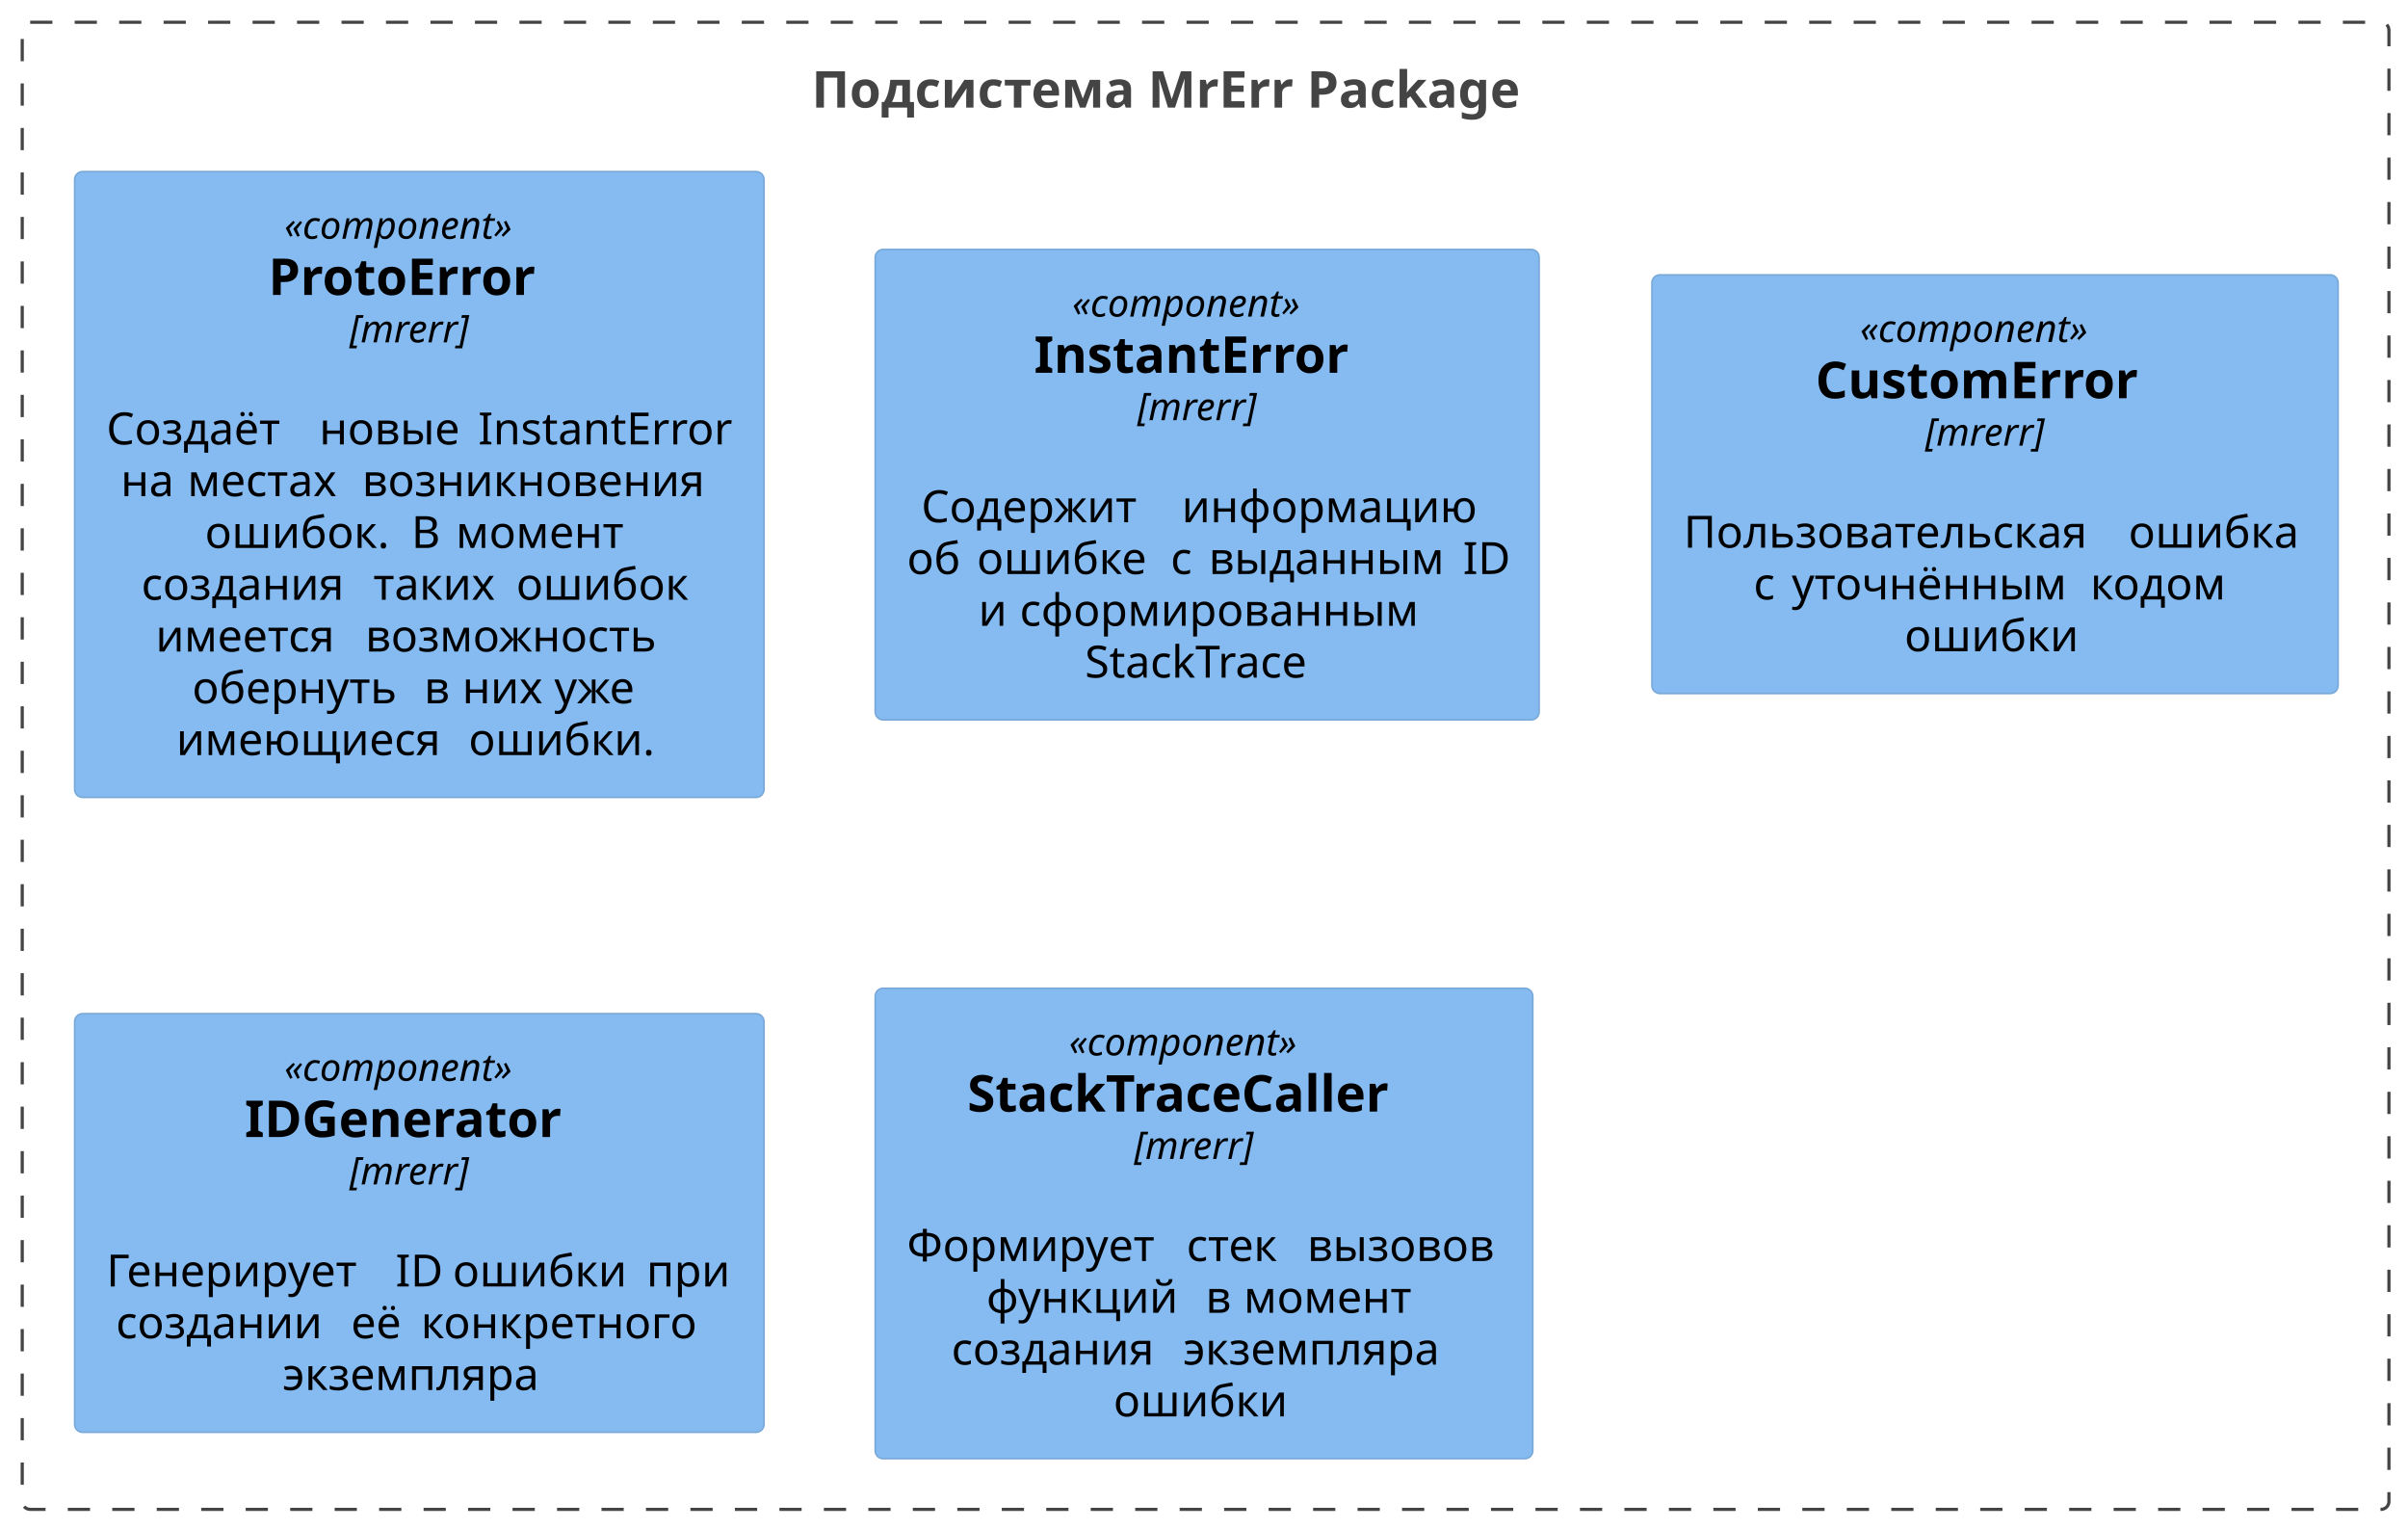
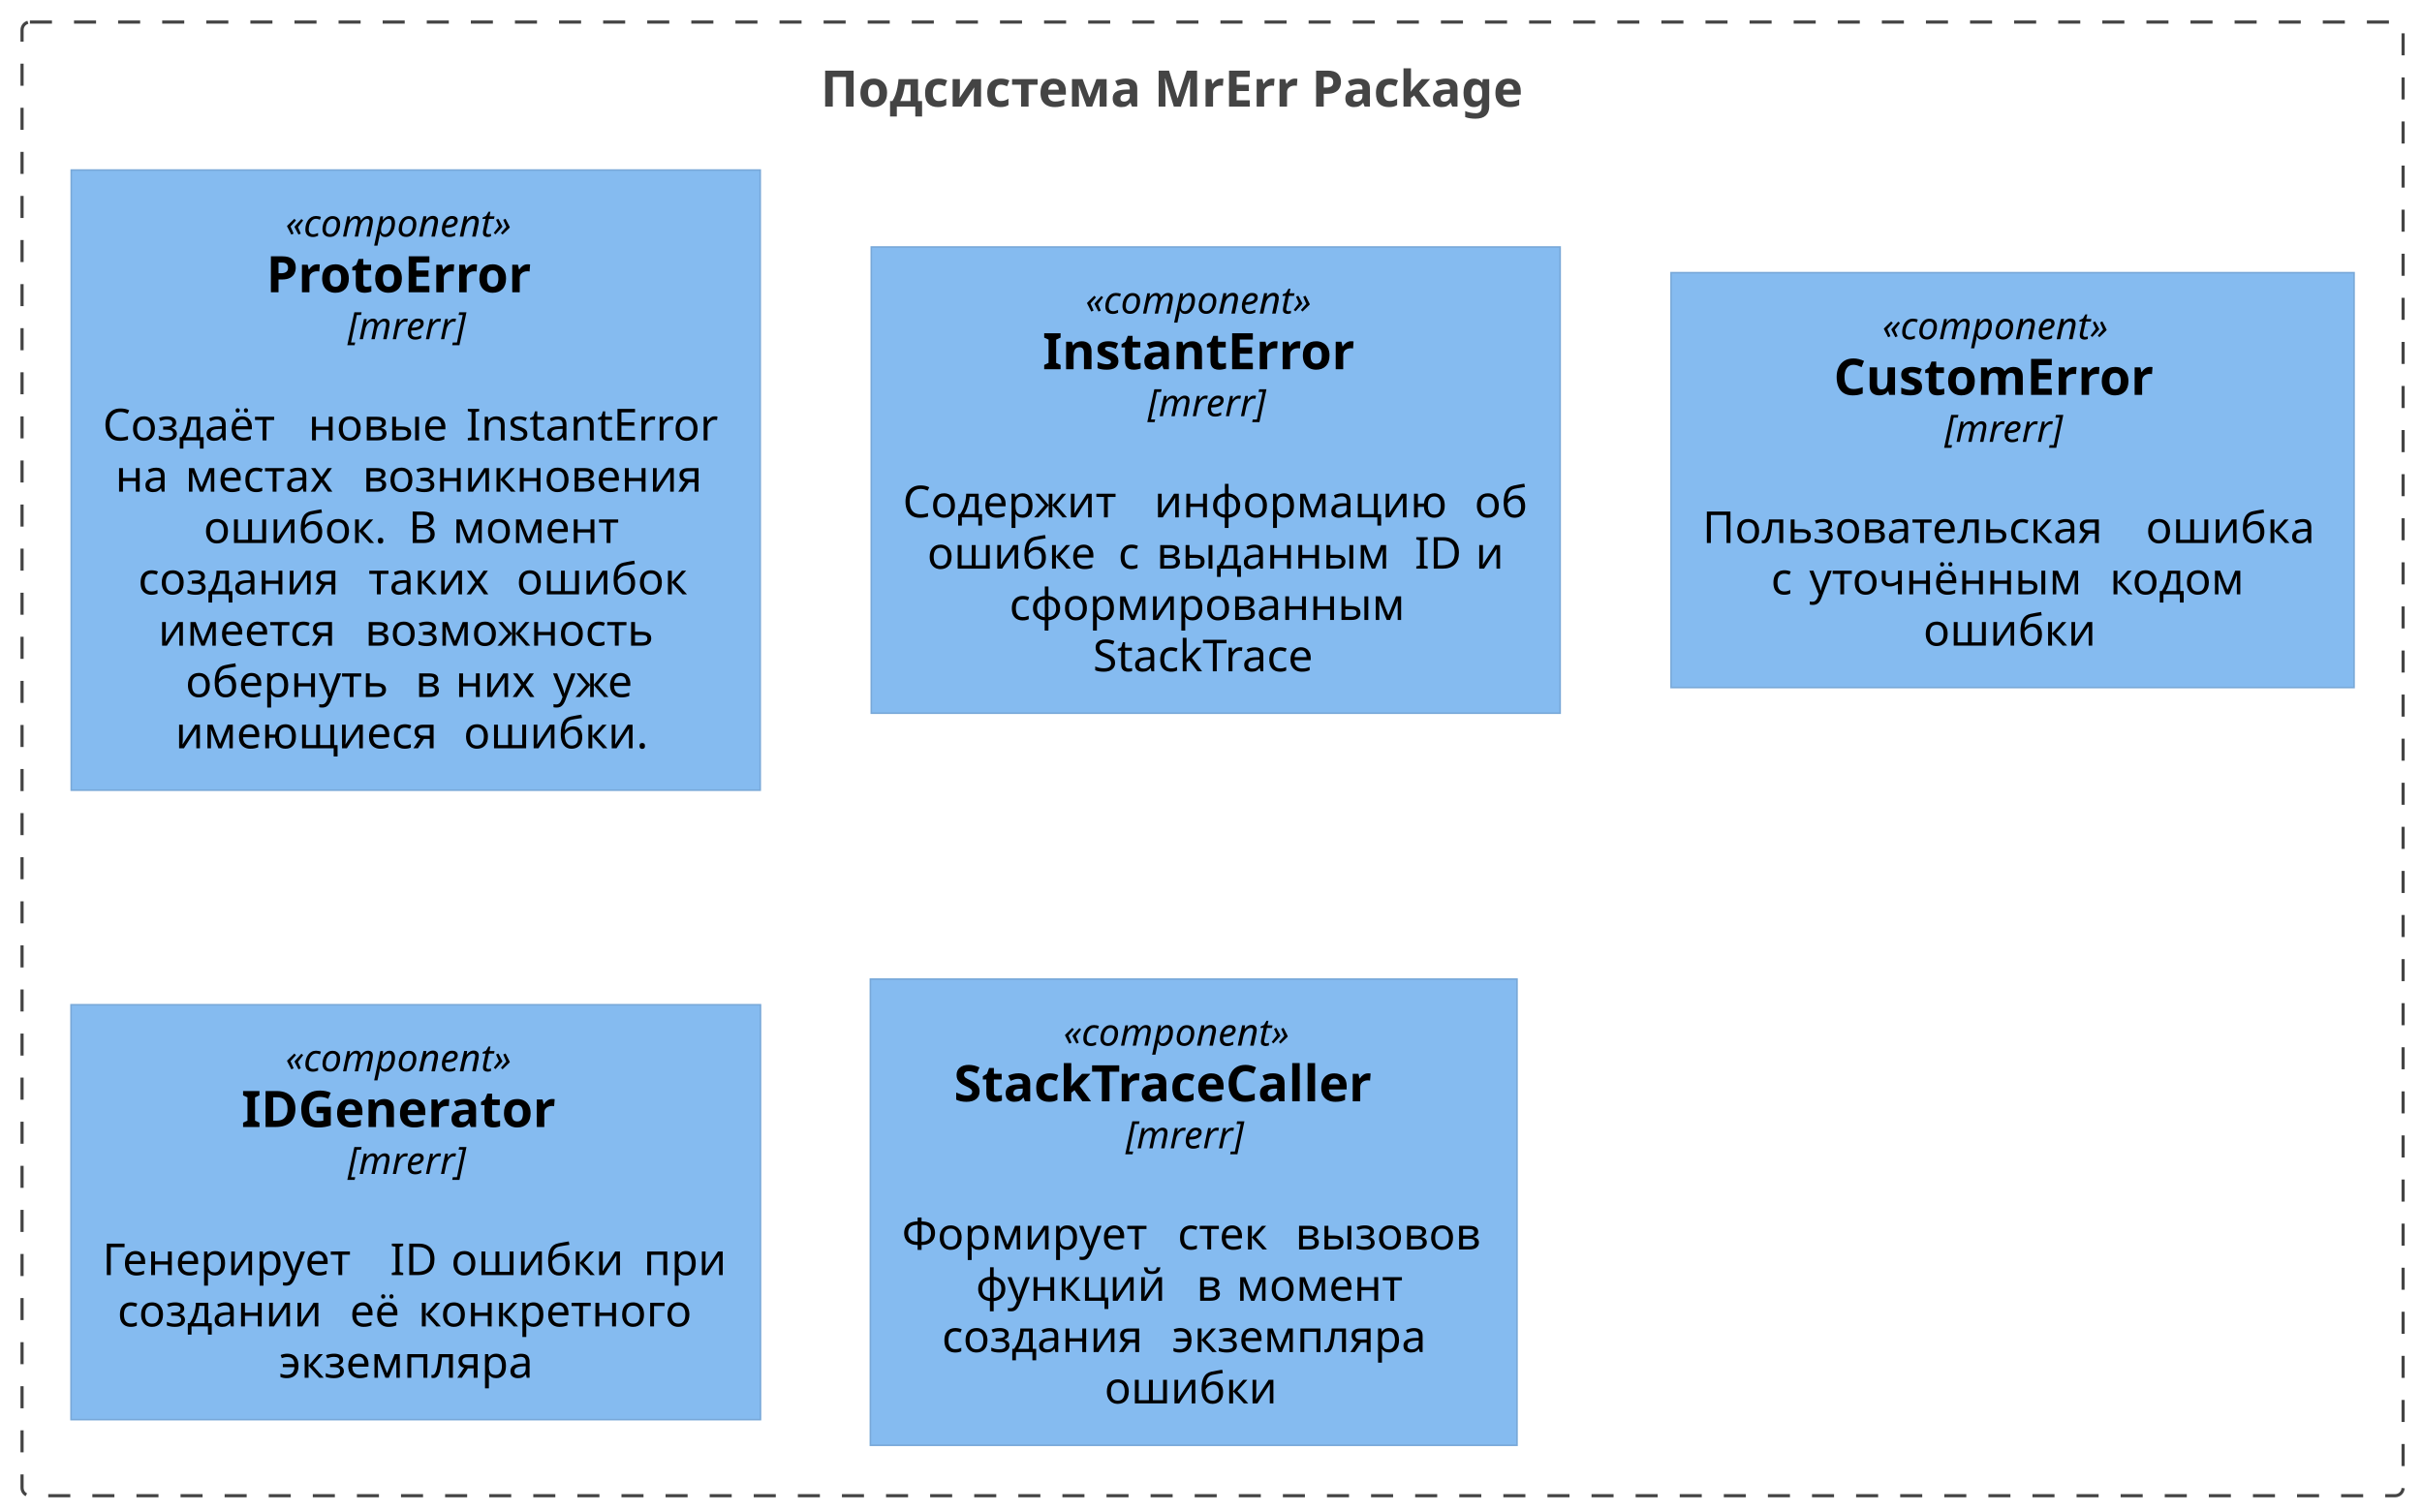
- <svg xmlns="http://www.w3.org/2000/svg" contentStyleType="text/css" height="481px" preserveAspectRatio="none" style="width:758px;height:481px;background:#FFFFFF;" version="1.1" viewBox="0 0 758 481" width="758px" zoomAndPan="magnify">
+ <svg xmlns="http://www.w3.org/2000/svg" contentStyleType="text/css" data-diagram-type="DESCRIPTION" height="480px" preserveAspectRatio="none" style="width:769px;height:480px;background:#FFFFFF;" version="1.1" viewBox="0 0 769 480" width="769px" zoomAndPan="magnify">
  <defs />
  <g>
-     <g id="cluster_mrerr">
-       <rect fill="none" height="468" rx="2.5" ry="2.5" style="stroke:#444444;stroke-width:1.0;stroke-dasharray:7.0,7.0;" width="745" x="7" y="7" />
-       <text fill="#444444" font-family="sans-serif" font-size="16" font-weight="bold" lengthAdjust="spacing" textLength="248" x="255.5" y="33.852">Подсистема MrErr Package</text>
+     <g class="cluster" data-entity="mrerr" data-source-line="1660" data-uid="ent0002" id="cluster_mrerr">
+       <rect fill="none" height="467.98" rx="2.5" ry="2.5" style="stroke:#444444;stroke-width:1;stroke-dasharray:7,7;" width="756" x="7" y="7" />
+       <text fill="#444444" font-family="sans-serif" font-size="16" font-weight="bold" lengthAdjust="spacing" textLength="248.898" x="260.551" y="33.852">Подсистема MrErr Package</text>
    </g>
-     <g id="elem_proto_error">
-       <rect fill="#85BBF0" height="196.938" rx="2.5" ry="2.5" style="stroke:#78A8D8;stroke-width:0.5;" width="217" x="23.5" y="54" />
-       <text fill="#000000" font-family="sans-serif" font-size="12" font-style="italic" lengthAdjust="spacing" textLength="85" x="89.5" y="75.139">«component»</text>
-       <text fill="#000000" font-family="sans-serif" font-size="16" font-weight="bold" lengthAdjust="spacing" textLength="95" x="84.5" y="92.82">ProtoError</text>
-       <text fill="#000000" font-family="sans-serif" font-size="12" font-style="italic" lengthAdjust="spacing" textLength="44" x="110" y="107.732">[mrerr]</text>
-       <text fill="#000000" font-family="sans-serif" font-size="14" lengthAdjust="spacing" textLength="4" x="130" y="123.558"> </text>
-       <text fill="#000000" font-family="sans-serif" font-size="14" lengthAdjust="spacing" textLength="63" x="33.5" y="139.855">Создаёт</text>
-       <text fill="#000000" font-family="sans-serif" font-size="14" lengthAdjust="spacing" textLength="4" x="96.5" y="139.855"> </text>
-       <text fill="#000000" font-family="sans-serif" font-size="14" lengthAdjust="spacing" textLength="46" x="100.5" y="139.855">новые</text>
-       <text fill="#000000" font-family="sans-serif" font-size="14" lengthAdjust="spacing" textLength="4" x="146.5" y="139.855"> </text>
-       <text fill="#000000" font-family="sans-serif" font-size="14" lengthAdjust="spacing" textLength="80" x="150.5" y="139.855">InstantError</text>
-       <text fill="#000000" font-family="sans-serif" font-size="14" lengthAdjust="spacing" textLength="17" x="38" y="156.151">на</text>
-       <text fill="#000000" font-family="sans-serif" font-size="14" lengthAdjust="spacing" textLength="4" x="55" y="156.151"> </text>
-       <text fill="#000000" font-family="sans-serif" font-size="14" lengthAdjust="spacing" textLength="51" x="59" y="156.151">местах</text>
-       <text fill="#000000" font-family="sans-serif" font-size="14" lengthAdjust="spacing" textLength="4" x="110" y="156.151"> </text>
-       <text fill="#000000" font-family="sans-serif" font-size="14" lengthAdjust="spacing" textLength="112" x="114" y="156.151">возникновения</text>
-       <text fill="#000000" font-family="sans-serif" font-size="14" lengthAdjust="spacing" textLength="61" x="64.5" y="172.448">ошибок.</text>
-       <text fill="#000000" font-family="sans-serif" font-size="14" lengthAdjust="spacing" textLength="4" x="125.5" y="172.448"> </text>
-       <text fill="#000000" font-family="sans-serif" font-size="14" lengthAdjust="spacing" textLength="10" x="129.5" y="172.448">В</text>
-       <text fill="#000000" font-family="sans-serif" font-size="14" lengthAdjust="spacing" textLength="4" x="139.5" y="172.448"> </text>
-       <text fill="#000000" font-family="sans-serif" font-size="14" lengthAdjust="spacing" textLength="56" x="143.5" y="172.448">момент</text>
-       <text fill="#000000" font-family="sans-serif" font-size="14" lengthAdjust="spacing" textLength="69" x="44.5" y="188.745">создания</text>
-       <text fill="#000000" font-family="sans-serif" font-size="14" lengthAdjust="spacing" textLength="4" x="113.5" y="188.745"> </text>
-       <text fill="#000000" font-family="sans-serif" font-size="14" lengthAdjust="spacing" textLength="41" x="117.5" y="188.745">таких</text>
-       <text fill="#000000" font-family="sans-serif" font-size="14" lengthAdjust="spacing" textLength="4" x="158.5" y="188.745"> </text>
-       <text fill="#000000" font-family="sans-serif" font-size="14" lengthAdjust="spacing" textLength="57" x="162.5" y="188.745">ошибок</text>
-       <text fill="#000000" font-family="sans-serif" font-size="14" lengthAdjust="spacing" textLength="62" x="49" y="205.042">имеется</text>
-       <text fill="#000000" font-family="sans-serif" font-size="14" lengthAdjust="spacing" textLength="4" x="111" y="205.042"> </text>
-       <text fill="#000000" font-family="sans-serif" font-size="14" lengthAdjust="spacing" textLength="100" x="115" y="205.042">возможность</text>
-       <text fill="#000000" font-family="sans-serif" font-size="14" lengthAdjust="spacing" textLength="69" x="60.5" y="221.339">обернуть</text>
-       <text fill="#000000" font-family="sans-serif" font-size="14" lengthAdjust="spacing" textLength="4" x="129.5" y="221.339"> </text>
-       <text fill="#000000" font-family="sans-serif" font-size="14" lengthAdjust="spacing" textLength="8" x="133.5" y="221.339">в</text>
-       <text fill="#000000" font-family="sans-serif" font-size="14" lengthAdjust="spacing" textLength="4" x="141.5" y="221.339"> </text>
-       <text fill="#000000" font-family="sans-serif" font-size="14" lengthAdjust="spacing" textLength="25" x="145.5" y="221.339">них</text>
-       <text fill="#000000" font-family="sans-serif" font-size="14" lengthAdjust="spacing" textLength="4" x="170.5" y="221.339"> </text>
-       <text fill="#000000" font-family="sans-serif" font-size="14" lengthAdjust="spacing" textLength="29" x="174.5" y="221.339">уже</text>
-       <text fill="#000000" font-family="sans-serif" font-size="14" lengthAdjust="spacing" textLength="88" x="55.5" y="237.636">имеющиеся</text>
-       <text fill="#000000" font-family="sans-serif" font-size="14" lengthAdjust="spacing" textLength="4" x="143.5" y="237.636"> </text>
-       <text fill="#000000" font-family="sans-serif" font-size="14" lengthAdjust="spacing" textLength="61" x="147.5" y="237.636">ошибки.</text>
+     <g class="entity" data-entity="proto_error" data-source-line="68" data-uid="ent0003" id="entity_proto_error">
+       <rect fill="#85BBF0" height="196.938" style="stroke:#78A8D8;stroke-width:0.5;" width="218.755" x="22.62" y="54" />
+       <text fill="#000000" font-family="sans-serif" font-size="12" font-style="italic" lengthAdjust="spacing" textLength="82.699" x="90.648" y="75.139">«component»</text>
+       <text fill="#000000" font-family="sans-serif" font-size="16" font-weight="bold" lengthAdjust="spacing" textLength="94.844" x="84.576" y="92.82">ProtoError</text>
+       <text fill="#000000" font-family="sans-serif" font-size="12" font-style="italic" lengthAdjust="spacing" textLength="43.236" x="110.379" y="107.732">[mrerr]</text>
+       <text fill="#000000" font-family="sans-serif" font-size="14" lengthAdjust="spacing" textLength="4.45" x="129.772" y="123.558"> </text>
+       <text fill="#000000" font-family="sans-serif" font-size="14" lengthAdjust="spacing" textLength="60.812" x="32.62" y="139.855">Создаёт</text>
+       <text fill="#000000" font-family="sans-serif" font-size="14" lengthAdjust="spacing" textLength="4.45" x="93.433" y="139.855"> </text>
+       <text fill="#000000" font-family="sans-serif" font-size="14" lengthAdjust="spacing" textLength="45.637" x="97.883" y="139.855">новые</text>
+       <text fill="#000000" font-family="sans-serif" font-size="14" lengthAdjust="spacing" textLength="4.45" x="143.519" y="139.855"> </text>
+       <text fill="#000000" font-family="sans-serif" font-size="14" lengthAdjust="spacing" textLength="83.405" x="147.97" y="139.855">InstantError</text>
+       <text fill="#000000" font-family="sans-serif" font-size="14" lengthAdjust="spacing" textLength="17.732" x="36.622" y="156.151">на</text>
+       <text fill="#000000" font-family="sans-serif" font-size="14" lengthAdjust="spacing" textLength="4.45" x="54.355" y="156.151"> </text>
+       <text fill="#000000" font-family="sans-serif" font-size="14" lengthAdjust="spacing" textLength="51.892" x="58.805" y="156.151">местах</text>
+       <text fill="#000000" font-family="sans-serif" font-size="14" lengthAdjust="spacing" textLength="4.45" x="110.697" y="156.151"> </text>
+       <text fill="#000000" font-family="sans-serif" font-size="14" lengthAdjust="spacing" textLength="112.226" x="115.147" y="156.151">возникновения</text>
+       <text fill="#000000" font-family="sans-serif" font-size="14" lengthAdjust="spacing" textLength="60.58" x="64.65" y="172.448">ошибок.</text>
+       <text fill="#000000" font-family="sans-serif" font-size="14" lengthAdjust="spacing" textLength="4.45" x="125.23" y="172.448"> </text>
+       <text fill="#000000" font-family="sans-serif" font-size="14" lengthAdjust="spacing" textLength="9.604" x="129.68" y="172.448">В</text>
+       <text fill="#000000" font-family="sans-serif" font-size="14" lengthAdjust="spacing" textLength="4.45" x="139.285" y="172.448"> </text>
+       <text fill="#000000" font-family="sans-serif" font-size="14" lengthAdjust="spacing" textLength="55.61" x="143.735" y="172.448">момент</text>
+       <text fill="#000000" font-family="sans-serif" font-size="14" lengthAdjust="spacing" textLength="68.64" x="43.875" y="188.745">создания</text>
+       <text fill="#000000" font-family="sans-serif" font-size="14" lengthAdjust="spacing" textLength="4.45" x="112.515" y="188.745"> </text>
+       <text fill="#000000" font-family="sans-serif" font-size="14" lengthAdjust="spacing" textLength="42.574" x="116.965" y="188.745">таких</text>
+       <text fill="#000000" font-family="sans-serif" font-size="14" lengthAdjust="spacing" textLength="4.45" x="159.539" y="188.745"> </text>
+       <text fill="#000000" font-family="sans-serif" font-size="14" lengthAdjust="spacing" textLength="56.13" x="163.99" y="188.745">ошибок</text>
+       <text fill="#000000" font-family="sans-serif" font-size="14" lengthAdjust="spacing" textLength="61.161" x="50.281" y="205.042">имеется</text>
+       <text fill="#000000" font-family="sans-serif" font-size="14" lengthAdjust="spacing" textLength="4.45" x="111.442" y="205.042"> </text>
+       <text fill="#000000" font-family="sans-serif" font-size="14" lengthAdjust="spacing" textLength="97.822" x="115.892" y="205.042">возможность</text>
+       <text fill="#000000" font-family="sans-serif" font-size="14" lengthAdjust="spacing" textLength="68.544" x="58.901" y="221.339">обернуть</text>
+       <text fill="#000000" font-family="sans-serif" font-size="14" lengthAdjust="spacing" textLength="4.45" x="127.445" y="221.339"> </text>
+       <text fill="#000000" font-family="sans-serif" font-size="14" lengthAdjust="spacing" textLength="8.251" x="131.895" y="221.339">в</text>
+       <text fill="#000000" font-family="sans-serif" font-size="14" lengthAdjust="spacing" textLength="4.45" x="140.146" y="221.339"> </text>
+       <text fill="#000000" font-family="sans-serif" font-size="14" lengthAdjust="spacing" textLength="26.537" x="144.596" y="221.339">них</text>
+       <text fill="#000000" font-family="sans-serif" font-size="14" lengthAdjust="spacing" textLength="4.45" x="171.133" y="221.339"> </text>
+       <text fill="#000000" font-family="sans-serif" font-size="14" lengthAdjust="spacing" textLength="29.511" x="175.583" y="221.339">уже</text>
+       <text fill="#000000" font-family="sans-serif" font-size="14" lengthAdjust="spacing" textLength="87.076" x="55.678" y="237.636">имеющиеся</text>
+       <text fill="#000000" font-family="sans-serif" font-size="14" lengthAdjust="spacing" textLength="4.45" x="142.754" y="237.636"> </text>
+       <text fill="#000000" font-family="sans-serif" font-size="14" lengthAdjust="spacing" textLength="61.113" x="147.204" y="237.636">ошибки.</text>
    </g>
-     <g id="elem_instant_error">
-       <rect fill="#85BBF0" height="148.047" rx="2.5" ry="2.5" style="stroke:#78A8D8;stroke-width:0.5;" width="209" x="275.5" y="78.5" />
-       <text fill="#000000" font-family="sans-serif" font-size="12" font-style="italic" lengthAdjust="spacing" textLength="85" x="337.5" y="99.639">«component»</text>
-       <text fill="#000000" font-family="sans-serif" font-size="16" font-weight="bold" lengthAdjust="spacing" textLength="109" x="325.5" y="117.32">InstantError</text>
-       <text fill="#000000" font-family="sans-serif" font-size="12" font-style="italic" lengthAdjust="spacing" textLength="44" x="358" y="132.232">[mrerr]</text>
-       <text fill="#000000" font-family="sans-serif" font-size="14" lengthAdjust="spacing" textLength="4" x="378" y="148.058"> </text>
-       <text fill="#000000" font-family="sans-serif" font-size="14" lengthAdjust="spacing" textLength="78" x="290" y="164.355">Содержит</text>
-       <text fill="#000000" font-family="sans-serif" font-size="14" lengthAdjust="spacing" textLength="4" x="368" y="164.355"> </text>
-       <text fill="#000000" font-family="sans-serif" font-size="14" lengthAdjust="spacing" textLength="98" x="372" y="164.355">информацию</text>
-       <text fill="#000000" font-family="sans-serif" font-size="14" lengthAdjust="spacing" textLength="18" x="285.5" y="180.651">об</text>
-       <text fill="#000000" font-family="sans-serif" font-size="14" lengthAdjust="spacing" textLength="4" x="303.5" y="180.651"> </text>
-       <text fill="#000000" font-family="sans-serif" font-size="14" lengthAdjust="spacing" textLength="57" x="307.5" y="180.651">ошибке</text>
-       <text fill="#000000" font-family="sans-serif" font-size="14" lengthAdjust="spacing" textLength="4" x="364.5" y="180.651"> </text>
-       <text fill="#000000" font-family="sans-serif" font-size="14" lengthAdjust="spacing" textLength="8" x="368.5" y="180.651">с</text>
-       <text fill="#000000" font-family="sans-serif" font-size="14" lengthAdjust="spacing" textLength="4" x="376.5" y="180.651"> </text>
-       <text fill="#000000" font-family="sans-serif" font-size="14" lengthAdjust="spacing" textLength="76" x="380.5" y="180.651">выданным</text>
-       <text fill="#000000" font-family="sans-serif" font-size="14" lengthAdjust="spacing" textLength="4" x="456.5" y="180.651"> </text>
-       <text fill="#000000" font-family="sans-serif" font-size="14" lengthAdjust="spacing" textLength="14" x="460.5" y="180.651">ID</text>
-       <text fill="#000000" font-family="sans-serif" font-size="14" lengthAdjust="spacing" textLength="9" x="308" y="196.948">и</text>
-       <text fill="#000000" font-family="sans-serif" font-size="14" lengthAdjust="spacing" textLength="4" x="317" y="196.948"> </text>
-       <text fill="#000000" font-family="sans-serif" font-size="14" lengthAdjust="spacing" textLength="131" x="321" y="196.948">сформированным</text>
-       <text fill="#000000" font-family="sans-serif" font-size="14" lengthAdjust="spacing" textLength="77" x="341.5" y="213.245">StackTrace</text>
+     <g class="entity" data-entity="instant_error" data-source-line="68" data-uid="ent0004" id="entity_instant_error">
+       <rect fill="#85BBF0" height="148.047" style="stroke:#78A8D8;stroke-width:0.5;" width="218.714" x="276.64" y="78.44" />
+       <text fill="#000000" font-family="sans-serif" font-size="12" font-style="italic" lengthAdjust="spacing" textLength="82.699" x="344.647" y="99.579">«component»</text>
+       <text fill="#000000" font-family="sans-serif" font-size="16" font-weight="bold" lengthAdjust="spacing" textLength="109.945" x="331.024" y="117.26">InstantError</text>
+       <text fill="#000000" font-family="sans-serif" font-size="12" font-style="italic" lengthAdjust="spacing" textLength="43.236" x="364.379" y="132.172">[mrerr]</text>
+       <text fill="#000000" font-family="sans-serif" font-size="14" lengthAdjust="spacing" textLength="4.45" x="383.772" y="147.998"> </text>
+       <text fill="#000000" font-family="sans-serif" font-size="14" lengthAdjust="spacing" textLength="75.387" x="286.64" y="164.294">Содержит</text>
+       <text fill="#000000" font-family="sans-serif" font-size="14" lengthAdjust="spacing" textLength="4.45" x="362.027" y="164.294"> </text>
+       <text fill="#000000" font-family="sans-serif" font-size="14" lengthAdjust="spacing" textLength="97.228" x="366.477" y="164.294">информацию</text>
+       <text fill="#000000" font-family="sans-serif" font-size="14" lengthAdjust="spacing" textLength="4.45" x="463.704" y="164.294"> </text>
+       <text fill="#000000" font-family="sans-serif" font-size="14" lengthAdjust="spacing" textLength="17.199" x="468.155" y="164.294">об</text>
+       <text fill="#000000" font-family="sans-serif" font-size="14" lengthAdjust="spacing" textLength="56.178" x="294.413" y="180.591">ошибке</text>
+       <text fill="#000000" font-family="sans-serif" font-size="14" lengthAdjust="spacing" textLength="4.45" x="350.59" y="180.591"> </text>
+       <text fill="#000000" font-family="sans-serif" font-size="14" lengthAdjust="spacing" textLength="7.697" x="355.04" y="180.591">с</text>
+       <text fill="#000000" font-family="sans-serif" font-size="14" lengthAdjust="spacing" textLength="4.45" x="362.738" y="180.591"> </text>
+       <text fill="#000000" font-family="sans-serif" font-size="14" lengthAdjust="spacing" textLength="77.485" x="367.188" y="180.591">выданным</text>
+       <text fill="#000000" font-family="sans-serif" font-size="14" lengthAdjust="spacing" textLength="4.45" x="444.673" y="180.591"> </text>
+       <text fill="#000000" font-family="sans-serif" font-size="14" lengthAdjust="spacing" textLength="14.909" x="449.123" y="180.591">ID</text>
+       <text fill="#000000" font-family="sans-serif" font-size="14" lengthAdjust="spacing" textLength="4.45" x="464.033" y="180.591"> </text>
+       <text fill="#000000" font-family="sans-serif" font-size="14" lengthAdjust="spacing" textLength="9.099" x="468.483" y="180.591">и</text>
+       <text fill="#000000" font-family="sans-serif" font-size="14" lengthAdjust="spacing" textLength="130.983" x="320.505" y="196.888">сформированным</text>
+       <text fill="#000000" font-family="sans-serif" font-size="14" lengthAdjust="spacing" textLength="77.957" x="347.018" y="213.185">StackTrace</text>
    </g>
-     <g id="elem_custom_error">
-       <rect fill="#85BBF0" height="131.75" rx="2.5" ry="2.5" style="stroke:#78A8D8;stroke-width:0.5;" width="216" x="520" y="86.5" />
-       <text fill="#000000" font-family="sans-serif" font-size="12" font-style="italic" lengthAdjust="spacing" textLength="85" x="585.5" y="107.639">«component»</text>
-       <text fill="#000000" font-family="sans-serif" font-size="16" font-weight="bold" lengthAdjust="spacing" textLength="113" x="571.5" y="125.32">CustomError</text>
-       <text fill="#000000" font-family="sans-serif" font-size="12" font-style="italic" lengthAdjust="spacing" textLength="44" x="606" y="140.232">[mrerr]</text>
-       <text fill="#000000" font-family="sans-serif" font-size="14" lengthAdjust="spacing" textLength="4" x="626" y="156.058"> </text>
-       <text fill="#000000" font-family="sans-serif" font-size="14" lengthAdjust="spacing" textLength="136" x="530" y="172.355">Пользовательская</text>
-       <text fill="#000000" font-family="sans-serif" font-size="14" lengthAdjust="spacing" textLength="4" x="666" y="172.355"> </text>
-       <text fill="#000000" font-family="sans-serif" font-size="14" lengthAdjust="spacing" textLength="56" x="670" y="172.355">ошибка</text>
-       <text fill="#000000" font-family="sans-serif" font-size="14" lengthAdjust="spacing" textLength="8" x="552" y="188.651">с</text>
-       <text fill="#000000" font-family="sans-serif" font-size="14" lengthAdjust="spacing" textLength="4" x="560" y="188.651"> </text>
-       <text fill="#000000" font-family="sans-serif" font-size="14" lengthAdjust="spacing" textLength="90" x="564" y="188.651">уточнённым</text>
-       <text fill="#000000" font-family="sans-serif" font-size="14" lengthAdjust="spacing" textLength="4" x="654" y="188.651"> </text>
-       <text fill="#000000" font-family="sans-serif" font-size="14" lengthAdjust="spacing" textLength="46" x="658" y="188.651">кодом</text>
-       <text fill="#000000" font-family="sans-serif" font-size="14" lengthAdjust="spacing" textLength="57" x="599.5" y="204.948">ошибки</text>
+     <g class="entity" data-entity="custom_error" data-source-line="68" data-uid="ent0005" id="entity_custom_error">
+       <rect fill="#85BBF0" height="131.75" style="stroke:#78A8D8;stroke-width:0.5;" width="216.848" x="530.58" y="86.59" />
+       <text fill="#000000" font-family="sans-serif" font-size="12" font-style="italic" lengthAdjust="spacing" textLength="82.699" x="597.654" y="107.729">«component»</text>
+       <text fill="#000000" font-family="sans-serif" font-size="16" font-weight="bold" lengthAdjust="spacing" textLength="113.562" x="582.223" y="125.41">CustomError</text>
+       <text fill="#000000" font-family="sans-serif" font-size="12" font-style="italic" lengthAdjust="spacing" textLength="43.236" x="617.386" y="140.322">[mrerr]</text>
+       <text fill="#000000" font-family="sans-serif" font-size="14" lengthAdjust="spacing" textLength="4.45" x="636.779" y="156.148"> </text>
+       <text fill="#000000" font-family="sans-serif" font-size="14" lengthAdjust="spacing" textLength="136.254" x="540.58" y="172.445">Пользовательская</text>
+       <text fill="#000000" font-family="sans-serif" font-size="14" lengthAdjust="spacing" textLength="4.45" x="676.834" y="172.445"> </text>
+       <text fill="#000000" font-family="sans-serif" font-size="14" lengthAdjust="spacing" textLength="56.144" x="681.284" y="172.445">ошибка</text>
+       <text fill="#000000" font-family="sans-serif" font-size="14" lengthAdjust="spacing" textLength="7.697" x="562.308" y="188.741">с</text>
+       <text fill="#000000" font-family="sans-serif" font-size="14" lengthAdjust="spacing" textLength="4.45" x="570.005" y="188.741"> </text>
+       <text fill="#000000" font-family="sans-serif" font-size="14" lengthAdjust="spacing" textLength="90.966" x="574.456" y="188.741">уточнённым</text>
+       <text fill="#000000" font-family="sans-serif" font-size="14" lengthAdjust="spacing" textLength="4.45" x="665.421" y="188.741"> </text>
+       <text fill="#000000" font-family="sans-serif" font-size="14" lengthAdjust="spacing" textLength="45.828" x="669.871" y="188.741">кодом</text>
+       <text fill="#000000" font-family="sans-serif" font-size="14" lengthAdjust="spacing" textLength="56.663" x="610.672" y="205.038">ошибки</text>
    </g>
-     <g id="elem_id_generator">
-       <rect fill="#85BBF0" height="131.75" rx="2.5" ry="2.5" style="stroke:#78A8D8;stroke-width:0.5;" width="217" x="23.5" y="319" />
-       <text fill="#000000" font-family="sans-serif" font-size="12" font-style="italic" lengthAdjust="spacing" textLength="85" x="89.5" y="340.139">«component»</text>
-       <text fill="#000000" font-family="sans-serif" font-size="16" font-weight="bold" lengthAdjust="spacing" textLength="110" x="77" y="357.82">IDGenerator</text>
-       <text fill="#000000" font-family="sans-serif" font-size="12" font-style="italic" lengthAdjust="spacing" textLength="44" x="110" y="372.732">[mrerr]</text>
-       <text fill="#000000" font-family="sans-serif" font-size="14" lengthAdjust="spacing" textLength="4" x="130" y="388.558"> </text>
-       <text fill="#000000" font-family="sans-serif" font-size="14" lengthAdjust="spacing" textLength="87" x="33.5" y="404.854">Генерирует</text>
-       <text fill="#000000" font-family="sans-serif" font-size="14" lengthAdjust="spacing" textLength="4" x="120.5" y="404.854"> </text>
-       <text fill="#000000" font-family="sans-serif" font-size="14" lengthAdjust="spacing" textLength="14" x="124.5" y="404.854">ID</text>
-       <text fill="#000000" font-family="sans-serif" font-size="14" lengthAdjust="spacing" textLength="4" x="138.5" y="404.854"> </text>
-       <text fill="#000000" font-family="sans-serif" font-size="14" lengthAdjust="spacing" textLength="57" x="142.5" y="404.854">ошибки</text>
-       <text fill="#000000" font-family="sans-serif" font-size="14" lengthAdjust="spacing" textLength="4" x="199.5" y="404.854"> </text>
-       <text fill="#000000" font-family="sans-serif" font-size="14" lengthAdjust="spacing" textLength="27" x="203.5" y="404.854">при</text>
-       <text fill="#000000" font-family="sans-serif" font-size="14" lengthAdjust="spacing" textLength="70" x="36.5" y="421.151">создании</text>
-       <text fill="#000000" font-family="sans-serif" font-size="14" lengthAdjust="spacing" textLength="4" x="106.5" y="421.151"> </text>
-       <text fill="#000000" font-family="sans-serif" font-size="14" lengthAdjust="spacing" textLength="18" x="110.5" y="421.151">её</text>
-       <text fill="#000000" font-family="sans-serif" font-size="14" lengthAdjust="spacing" textLength="4" x="128.5" y="421.151"> </text>
-       <text fill="#000000" font-family="sans-serif" font-size="14" lengthAdjust="spacing" textLength="95" x="132.5" y="421.151">конкретного</text>
-       <text fill="#000000" font-family="sans-serif" font-size="14" lengthAdjust="spacing" textLength="86" x="89" y="437.448">экземпляра</text>
+     <g class="entity" data-entity="id_generator" data-source-line="68" data-uid="ent0006" id="entity_id_generator">
+       <rect fill="#85BBF0" height="131.75" style="stroke:#78A8D8;stroke-width:0.5;" width="218.905" x="22.55" y="319.08" />
+       <text fill="#000000" font-family="sans-serif" font-size="12" font-style="italic" lengthAdjust="spacing" textLength="82.699" x="90.653" y="340.219">«component»</text>
+       <text fill="#000000" font-family="sans-serif" font-size="16" font-weight="bold" lengthAdjust="spacing" textLength="110.68" x="76.663" y="357.9">IDGenerator</text>
+       <text fill="#000000" font-family="sans-serif" font-size="12" font-style="italic" lengthAdjust="spacing" textLength="43.236" x="110.385" y="372.812">[mrerr]</text>
+       <text fill="#000000" font-family="sans-serif" font-size="14" lengthAdjust="spacing" textLength="4.45" x="129.778" y="388.638"> </text>
+       <text fill="#000000" font-family="sans-serif" font-size="14" lengthAdjust="spacing" textLength="86.844" x="32.55" y="404.935">Генерирует</text>
+       <text fill="#000000" font-family="sans-serif" font-size="14" lengthAdjust="spacing" textLength="4.45" x="119.394" y="404.935"> </text>
+       <text fill="#000000" font-family="sans-serif" font-size="14" lengthAdjust="spacing" textLength="14.909" x="123.844" y="404.935">ID</text>
+       <text fill="#000000" font-family="sans-serif" font-size="14" lengthAdjust="spacing" textLength="4.45" x="138.753" y="404.935"> </text>
+       <text fill="#000000" font-family="sans-serif" font-size="14" lengthAdjust="spacing" textLength="56.663" x="143.203" y="404.935">ошибки</text>
+       <text fill="#000000" font-family="sans-serif" font-size="14" lengthAdjust="spacing" textLength="4.45" x="199.866" y="404.935"> </text>
+       <text fill="#000000" font-family="sans-serif" font-size="14" lengthAdjust="spacing" textLength="27.139" x="204.317" y="404.935">при</text>
+       <text fill="#000000" font-family="sans-serif" font-size="14" lengthAdjust="spacing" textLength="69.316" x="37.318" y="421.231">создании</text>
+       <text fill="#000000" font-family="sans-serif" font-size="14" lengthAdjust="spacing" textLength="4.45" x="106.635" y="421.231"> </text>
+       <text fill="#000000" font-family="sans-serif" font-size="14" lengthAdjust="spacing" textLength="17.227" x="111.085" y="421.231">её</text>
+       <text fill="#000000" font-family="sans-serif" font-size="14" lengthAdjust="spacing" textLength="4.45" x="128.311" y="421.231"> </text>
+       <text fill="#000000" font-family="sans-serif" font-size="14" lengthAdjust="spacing" textLength="93.926" x="132.761" y="421.231">конкретного</text>
+       <text fill="#000000" font-family="sans-serif" font-size="14" lengthAdjust="spacing" textLength="86.748" x="88.629" y="437.528">экземпляра</text>
    </g>
-     <g id="elem_stack_caller">
-       <rect fill="#85BBF0" height="148.047" rx="2.5" ry="2.5" style="stroke:#78A8D8;stroke-width:0.5;" width="207" x="275.5" y="311" />
-       <text fill="#000000" font-family="sans-serif" font-size="12" font-style="italic" lengthAdjust="spacing" textLength="85" x="336.5" y="332.139">«component»</text>
-       <text fill="#000000" font-family="sans-serif" font-size="16" font-weight="bold" lengthAdjust="spacing" textLength="149" x="304.5" y="349.82">StackTraceCaller</text>
-       <text fill="#000000" font-family="sans-serif" font-size="12" font-style="italic" lengthAdjust="spacing" textLength="44" x="357" y="364.732">[mrerr]</text>
-       <text fill="#000000" font-family="sans-serif" font-size="14" lengthAdjust="spacing" textLength="4" x="377" y="380.558"> </text>
-       <text fill="#000000" font-family="sans-serif" font-size="14" lengthAdjust="spacing" textLength="84" x="285.5" y="396.854">Формирует</text>
-       <text fill="#000000" font-family="sans-serif" font-size="14" lengthAdjust="spacing" textLength="4" x="369.5" y="396.854"> </text>
-       <text fill="#000000" font-family="sans-serif" font-size="14" lengthAdjust="spacing" textLength="34" x="373.5" y="396.854">стек</text>
-       <text fill="#000000" font-family="sans-serif" font-size="14" lengthAdjust="spacing" textLength="4" x="407.5" y="396.854"> </text>
-       <text fill="#000000" font-family="sans-serif" font-size="14" lengthAdjust="spacing" textLength="61" x="411.5" y="396.854">вызовов</text>
-       <text fill="#000000" font-family="sans-serif" font-size="14" lengthAdjust="spacing" textLength="65" x="310.5" y="413.151">функций</text>
-       <text fill="#000000" font-family="sans-serif" font-size="14" lengthAdjust="spacing" textLength="4" x="375.5" y="413.151"> </text>
-       <text fill="#000000" font-family="sans-serif" font-size="14" lengthAdjust="spacing" textLength="8" x="379.5" y="413.151">в</text>
-       <text fill="#000000" font-family="sans-serif" font-size="14" lengthAdjust="spacing" textLength="4" x="387.5" y="413.151"> </text>
-       <text fill="#000000" font-family="sans-serif" font-size="14" lengthAdjust="spacing" textLength="56" x="391.5" y="413.151">момент</text>
-       <text fill="#000000" font-family="sans-serif" font-size="14" lengthAdjust="spacing" textLength="69" x="299.5" y="429.448">создания</text>
-       <text fill="#000000" font-family="sans-serif" font-size="14" lengthAdjust="spacing" textLength="4" x="368.5" y="429.448"> </text>
-       <text fill="#000000" font-family="sans-serif" font-size="14" lengthAdjust="spacing" textLength="86" x="372.5" y="429.448">экземпляра</text>
-       <text fill="#000000" font-family="sans-serif" font-size="14" lengthAdjust="spacing" textLength="57" x="350.5" y="445.745">ошибки</text>
+     <g class="entity" data-entity="stack_caller" data-source-line="68" data-uid="ent0007" id="entity_stack_caller">
+       <rect fill="#85BBF0" height="148.047" style="stroke:#78A8D8;stroke-width:0.5;" width="205.309" x="276.35" y="310.93" />
+       <text fill="#000000" font-family="sans-serif" font-size="12" font-style="italic" lengthAdjust="spacing" textLength="82.699" x="337.655" y="332.069">«component»</text>
+       <text fill="#000000" font-family="sans-serif" font-size="16" font-weight="bold" lengthAdjust="spacing" textLength="152.281" x="302.864" y="349.75">StackTraceCaller</text>
+       <text fill="#000000" font-family="sans-serif" font-size="12" font-style="italic" lengthAdjust="spacing" textLength="43.236" x="357.386" y="364.662">[mrerr]</text>
+       <text fill="#000000" font-family="sans-serif" font-size="14" lengthAdjust="spacing" textLength="4.45" x="376.779" y="380.488"> </text>
+       <text fill="#000000" font-family="sans-serif" font-size="14" lengthAdjust="spacing" textLength="83.105" x="286.35" y="396.784">Формирует</text>
+       <text fill="#000000" font-family="sans-serif" font-size="14" lengthAdjust="spacing" textLength="4.45" x="369.454" y="396.784"> </text>
+       <text fill="#000000" font-family="sans-serif" font-size="14" lengthAdjust="spacing" textLength="32.922" x="373.905" y="396.784">стек</text>
+       <text fill="#000000" font-family="sans-serif" font-size="14" lengthAdjust="spacing" textLength="4.45" x="406.827" y="396.784"> </text>
+       <text fill="#000000" font-family="sans-serif" font-size="14" lengthAdjust="spacing" textLength="60.382" x="411.277" y="396.784">вызовов</text>
+       <text fill="#000000" font-family="sans-serif" font-size="14" lengthAdjust="spacing" textLength="65.591" x="309.828" y="413.081">функций</text>
+       <text fill="#000000" font-family="sans-serif" font-size="14" lengthAdjust="spacing" textLength="4.45" x="375.419" y="413.081"> </text>
+       <text fill="#000000" font-family="sans-serif" font-size="14" lengthAdjust="spacing" textLength="8.251" x="379.869" y="413.081">в</text>
+       <text fill="#000000" font-family="sans-serif" font-size="14" lengthAdjust="spacing" textLength="4.45" x="388.12" y="413.081"> </text>
+       <text fill="#000000" font-family="sans-serif" font-size="14" lengthAdjust="spacing" textLength="55.61" x="392.57" y="413.081">момент</text>
+       <text fill="#000000" font-family="sans-serif" font-size="14" lengthAdjust="spacing" textLength="68.64" x="299.085" y="429.378">создания</text>
+       <text fill="#000000" font-family="sans-serif" font-size="14" lengthAdjust="spacing" textLength="4.45" x="367.725" y="429.378"> </text>
+       <text fill="#000000" font-family="sans-serif" font-size="14" lengthAdjust="spacing" textLength="86.748" x="372.175" y="429.378">экземпляра</text>
+       <text fill="#000000" font-family="sans-serif" font-size="14" lengthAdjust="spacing" textLength="56.663" x="350.673" y="445.675">ошибки</text>
    </g>
  </g>
</svg>
